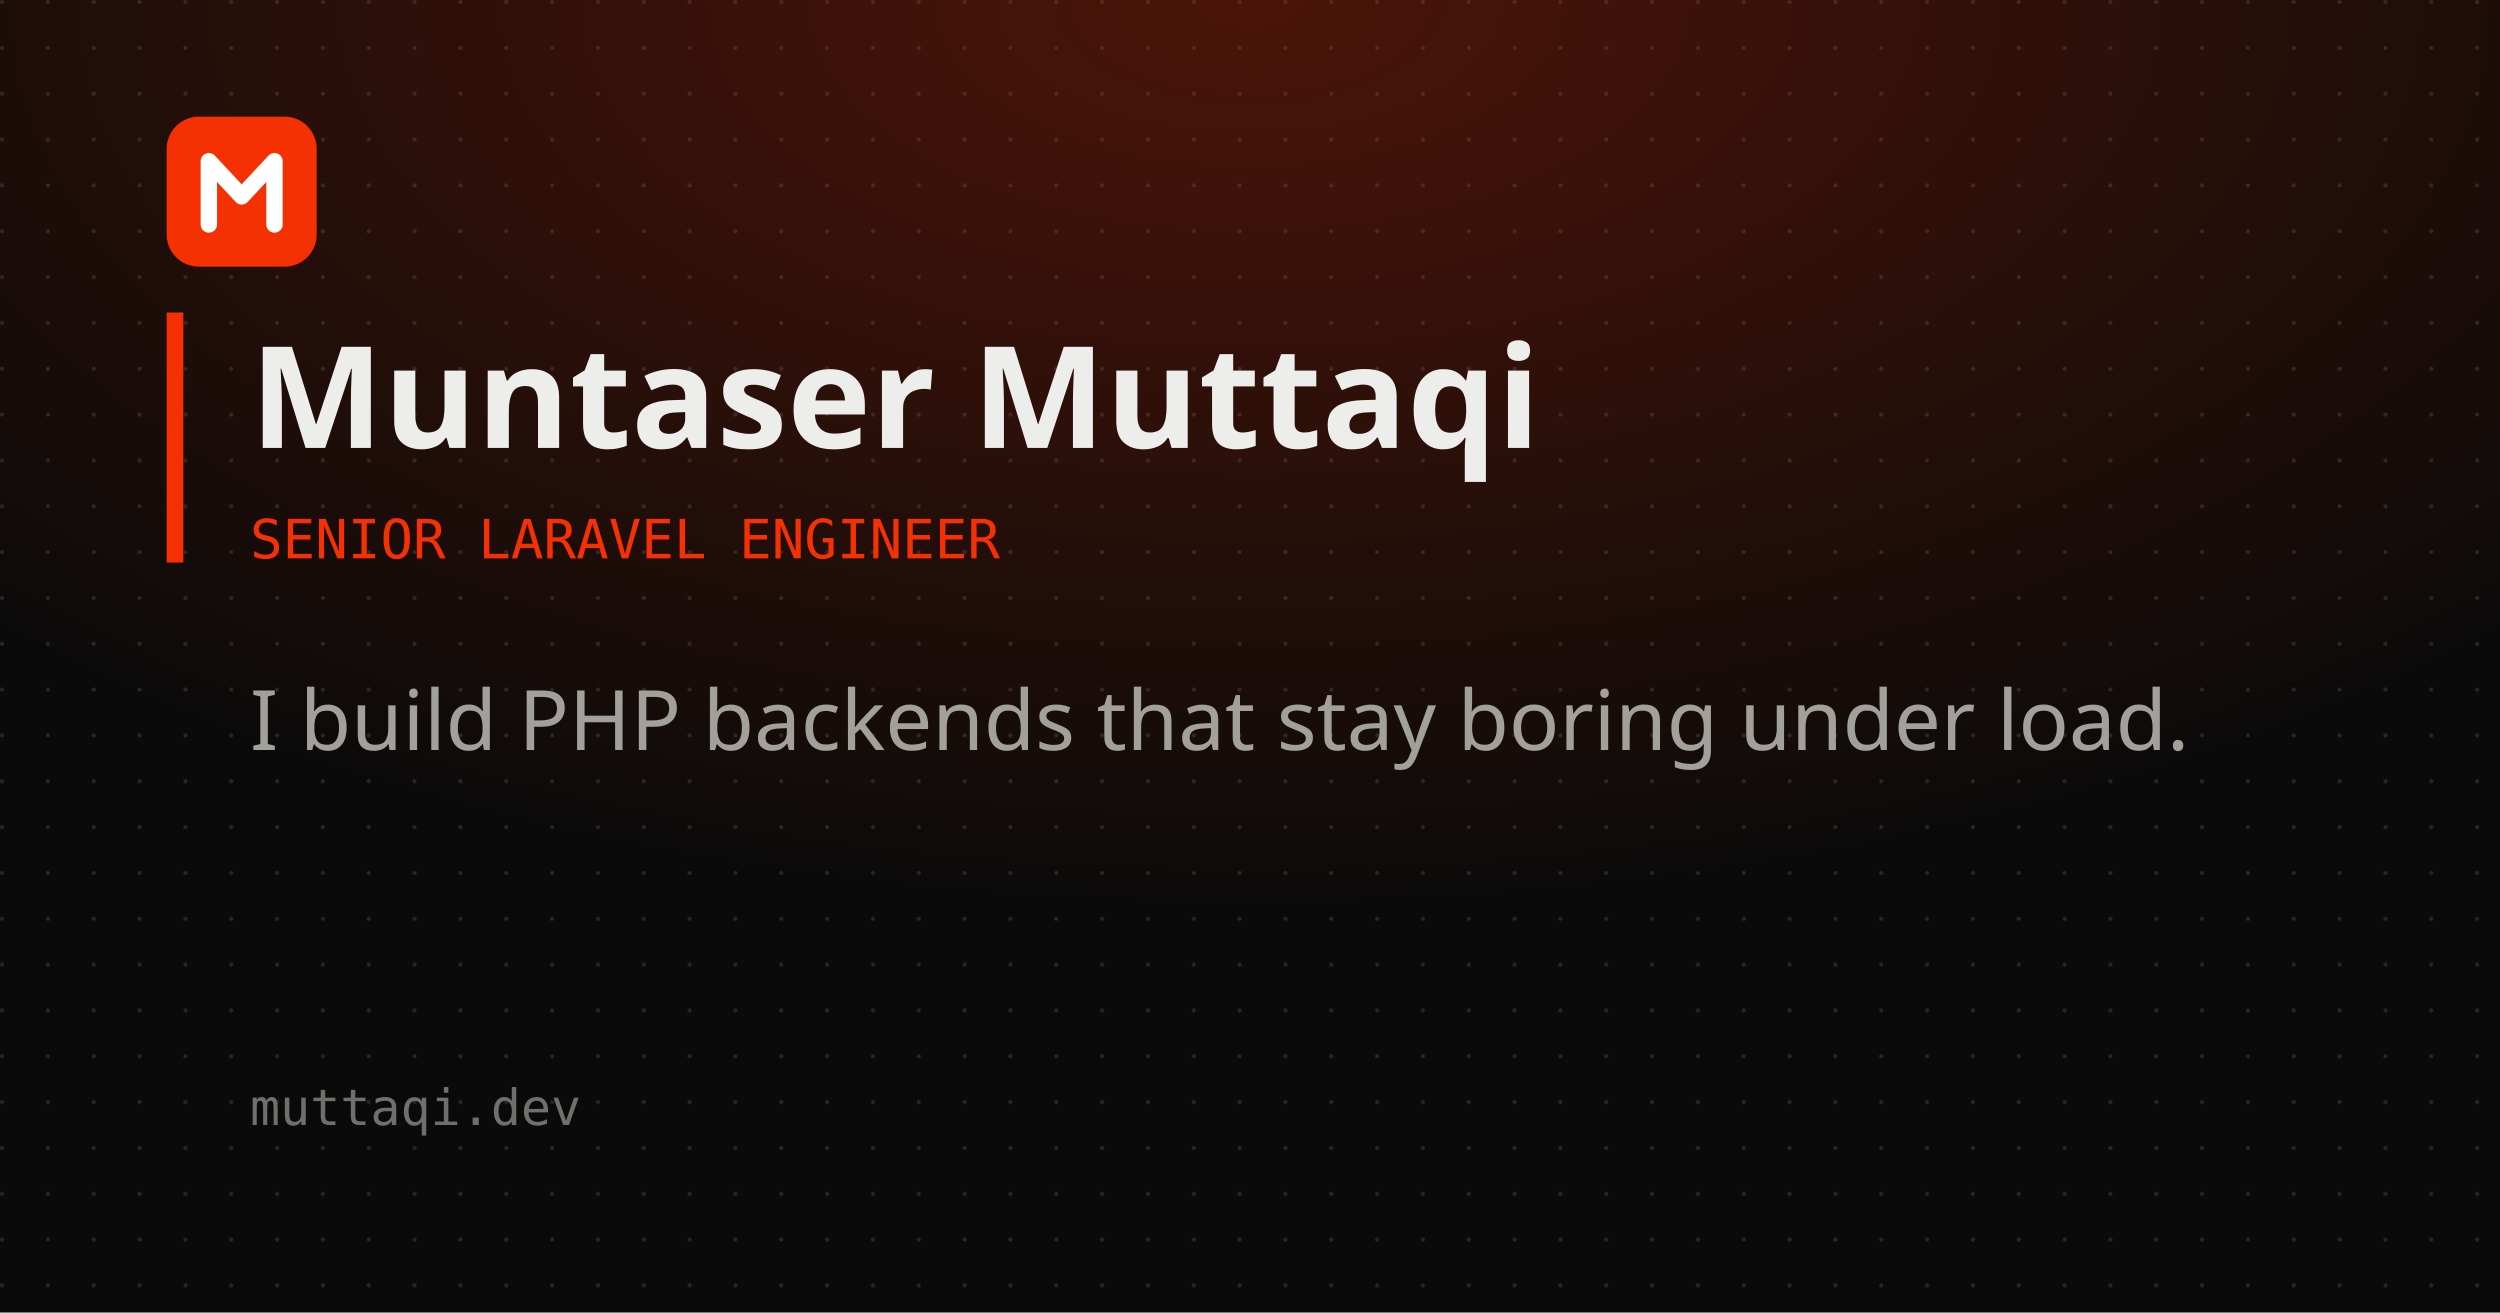
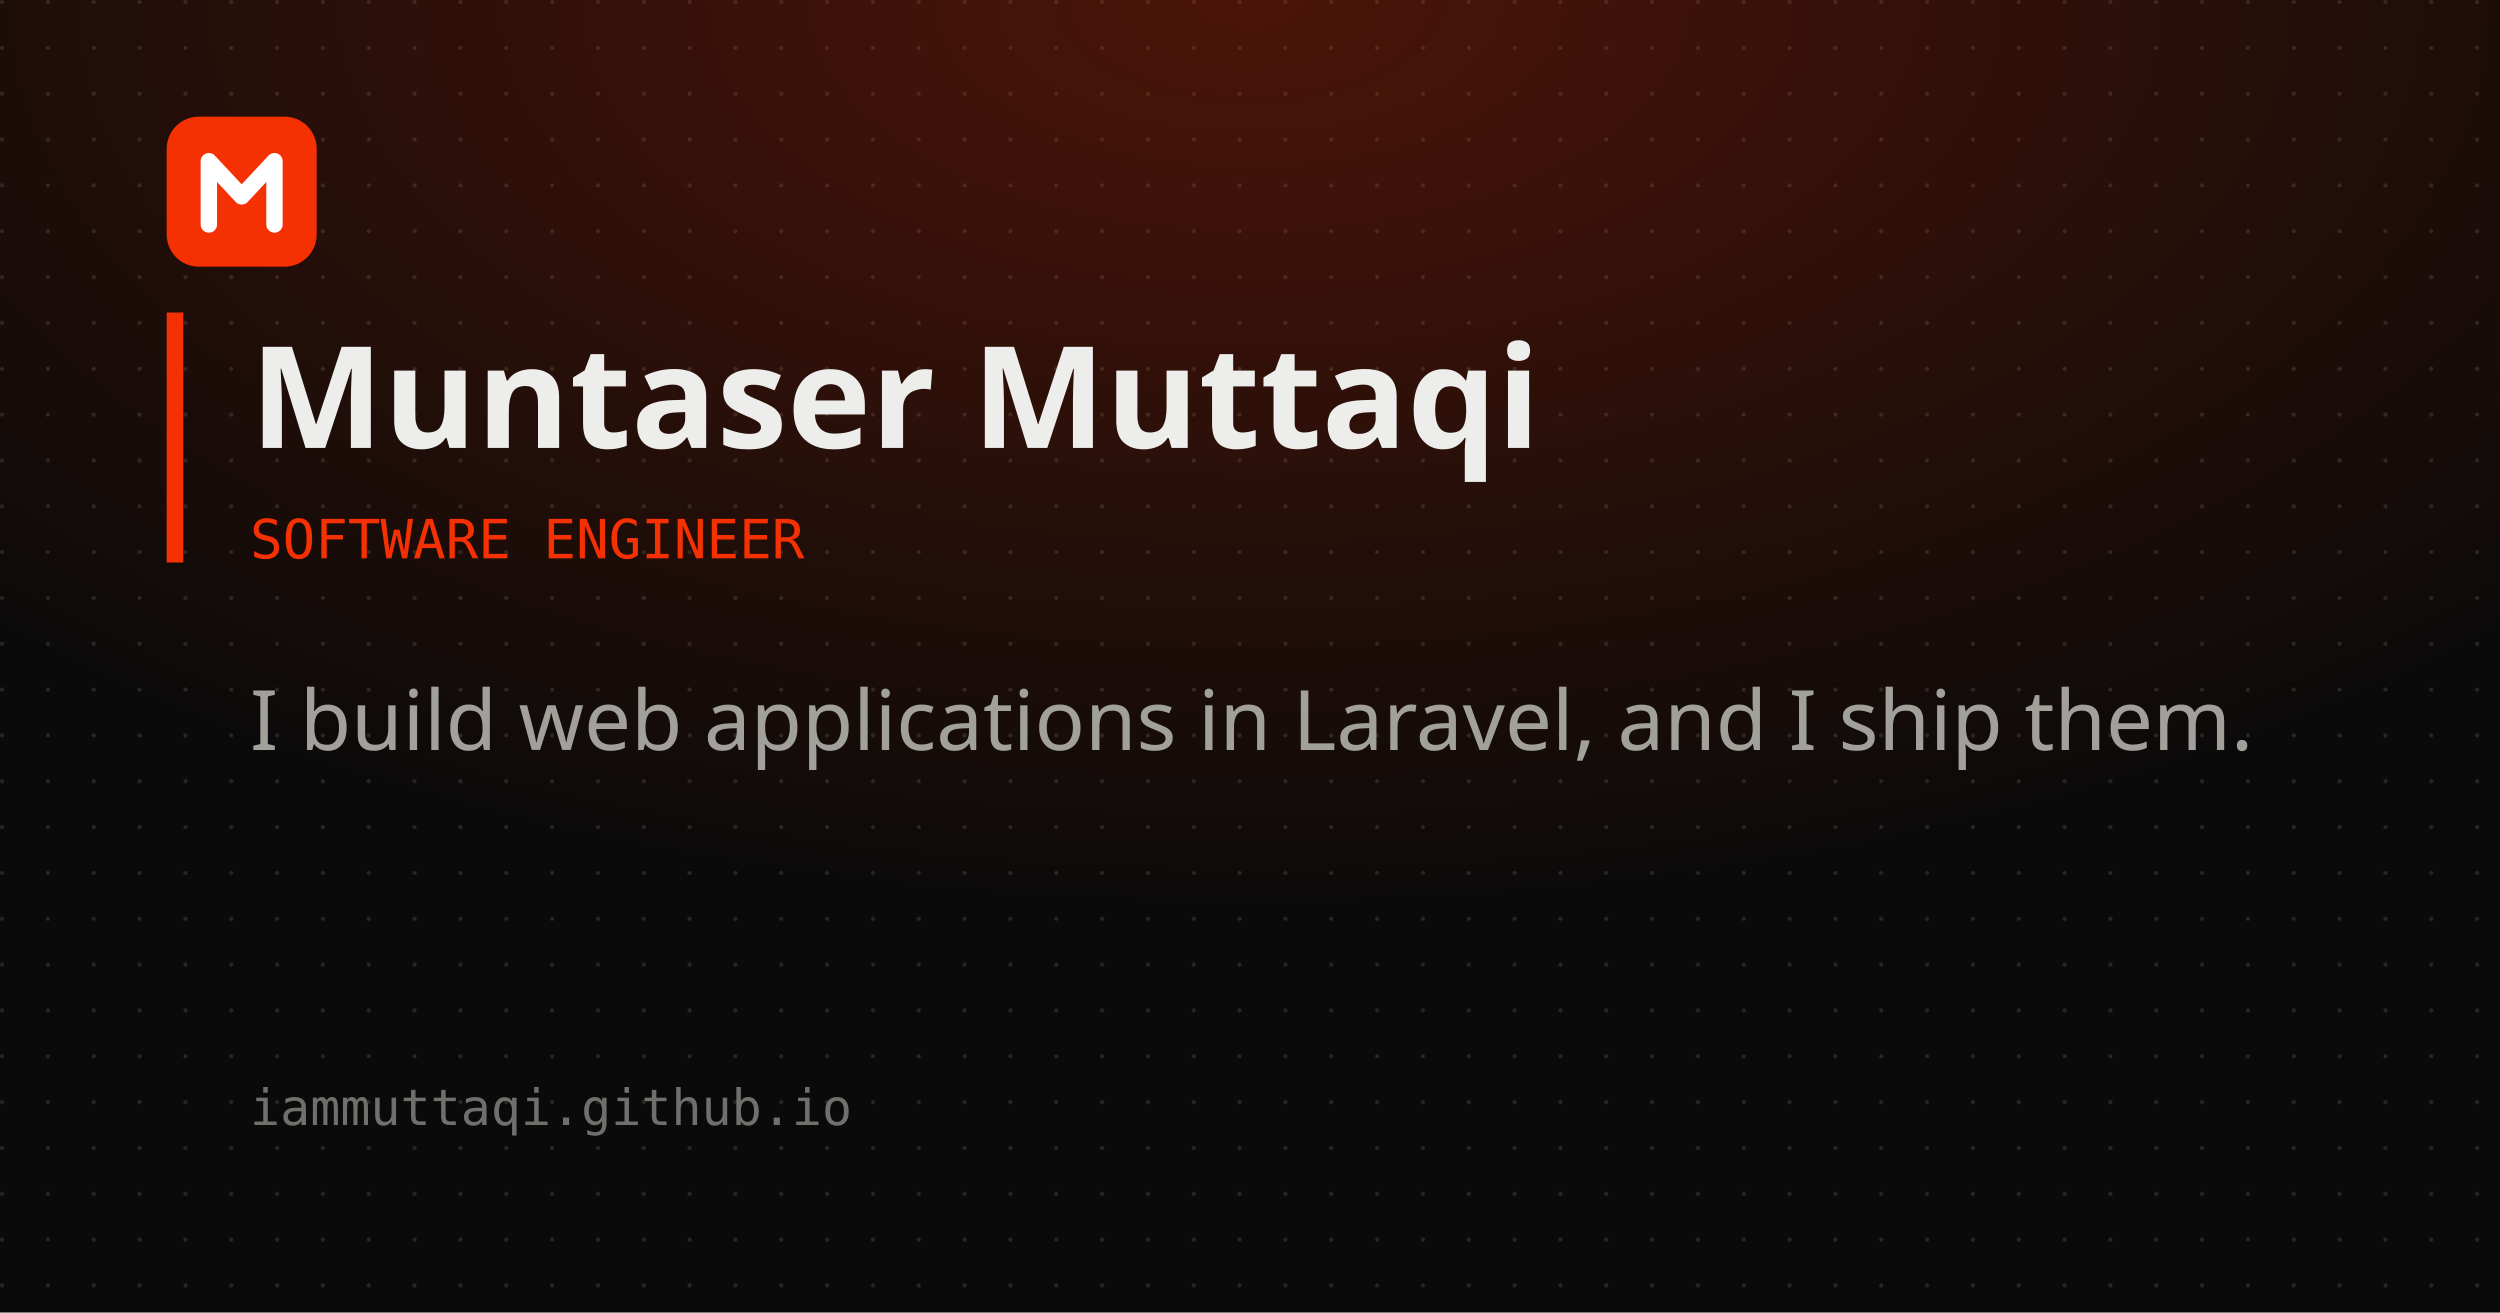
<svg xmlns="http://www.w3.org/2000/svg" width="1200" height="630" viewBox="0 0 1200 630">
  <defs>
    <pattern id="d" width="22" height="22" patternUnits="userSpaceOnUse">
      <circle cx="1" cy="1" r="1" fill="#262624" />
    </pattern>
    <radialGradient id="g" cx="50%" cy="0%" r="70%">
      <stop offset="0%" stop-color="#F53003" stop-opacity="0.28" />
      <stop offset="100%" stop-color="#F53003" stop-opacity="0" />
    </radialGradient>
  </defs>
  <rect width="1200" height="630" fill="#0A0A0A" />
  <rect width="1200" height="630" fill="url(#d)" />
  <rect width="1200" height="630" fill="url(#g)" />
  <g transform="translate(80 56) scale(1.125)">
    <rect width="64" height="64" rx="13.7" fill="#F53003" />
    <path d="M18 46V19l14 15 14-15v27" fill="none" stroke="#FFFFFF" stroke-width="7" stroke-linecap="round" stroke-linejoin="round" />
  </g>
  <rect x="80" y="150" width="8" height="120" fill="#F53003" />
  <text x="120" y="215" font-family="ui-sans-serif, system-ui" font-size="68" font-weight="700" fill="#EDEDEC">Muntaser Muttaqi</text>
-   <text x="120" y="268" font-family="ui-monospace, monospace" font-size="26" fill="#F53003">SENIOR LARAVEL ENGINEER</text>
-   <text x="120" y="360" font-family="ui-sans-serif, system-ui" font-size="40" fill="#A1A09A">I build PHP backends that stay boring under load.</text>
-   <text x="120" y="540" font-family="ui-monospace, monospace" font-size="24" fill="#706F6C">muttaqi.dev</text>
+   <text x="120" y="268" font-family="ui-monospace, monospace" font-size="26" fill="#F53003">SOFTWARE ENGINEER</text>
+   <text x="120" y="360" font-family="ui-sans-serif, system-ui" font-size="40" fill="#A1A09A">I build web applications in Laravel, and I ship them.</text>
+   <text x="120" y="540" font-family="ui-monospace, monospace" font-size="24" fill="#706F6C">iammuttaqi.github.io</text>
</svg>
